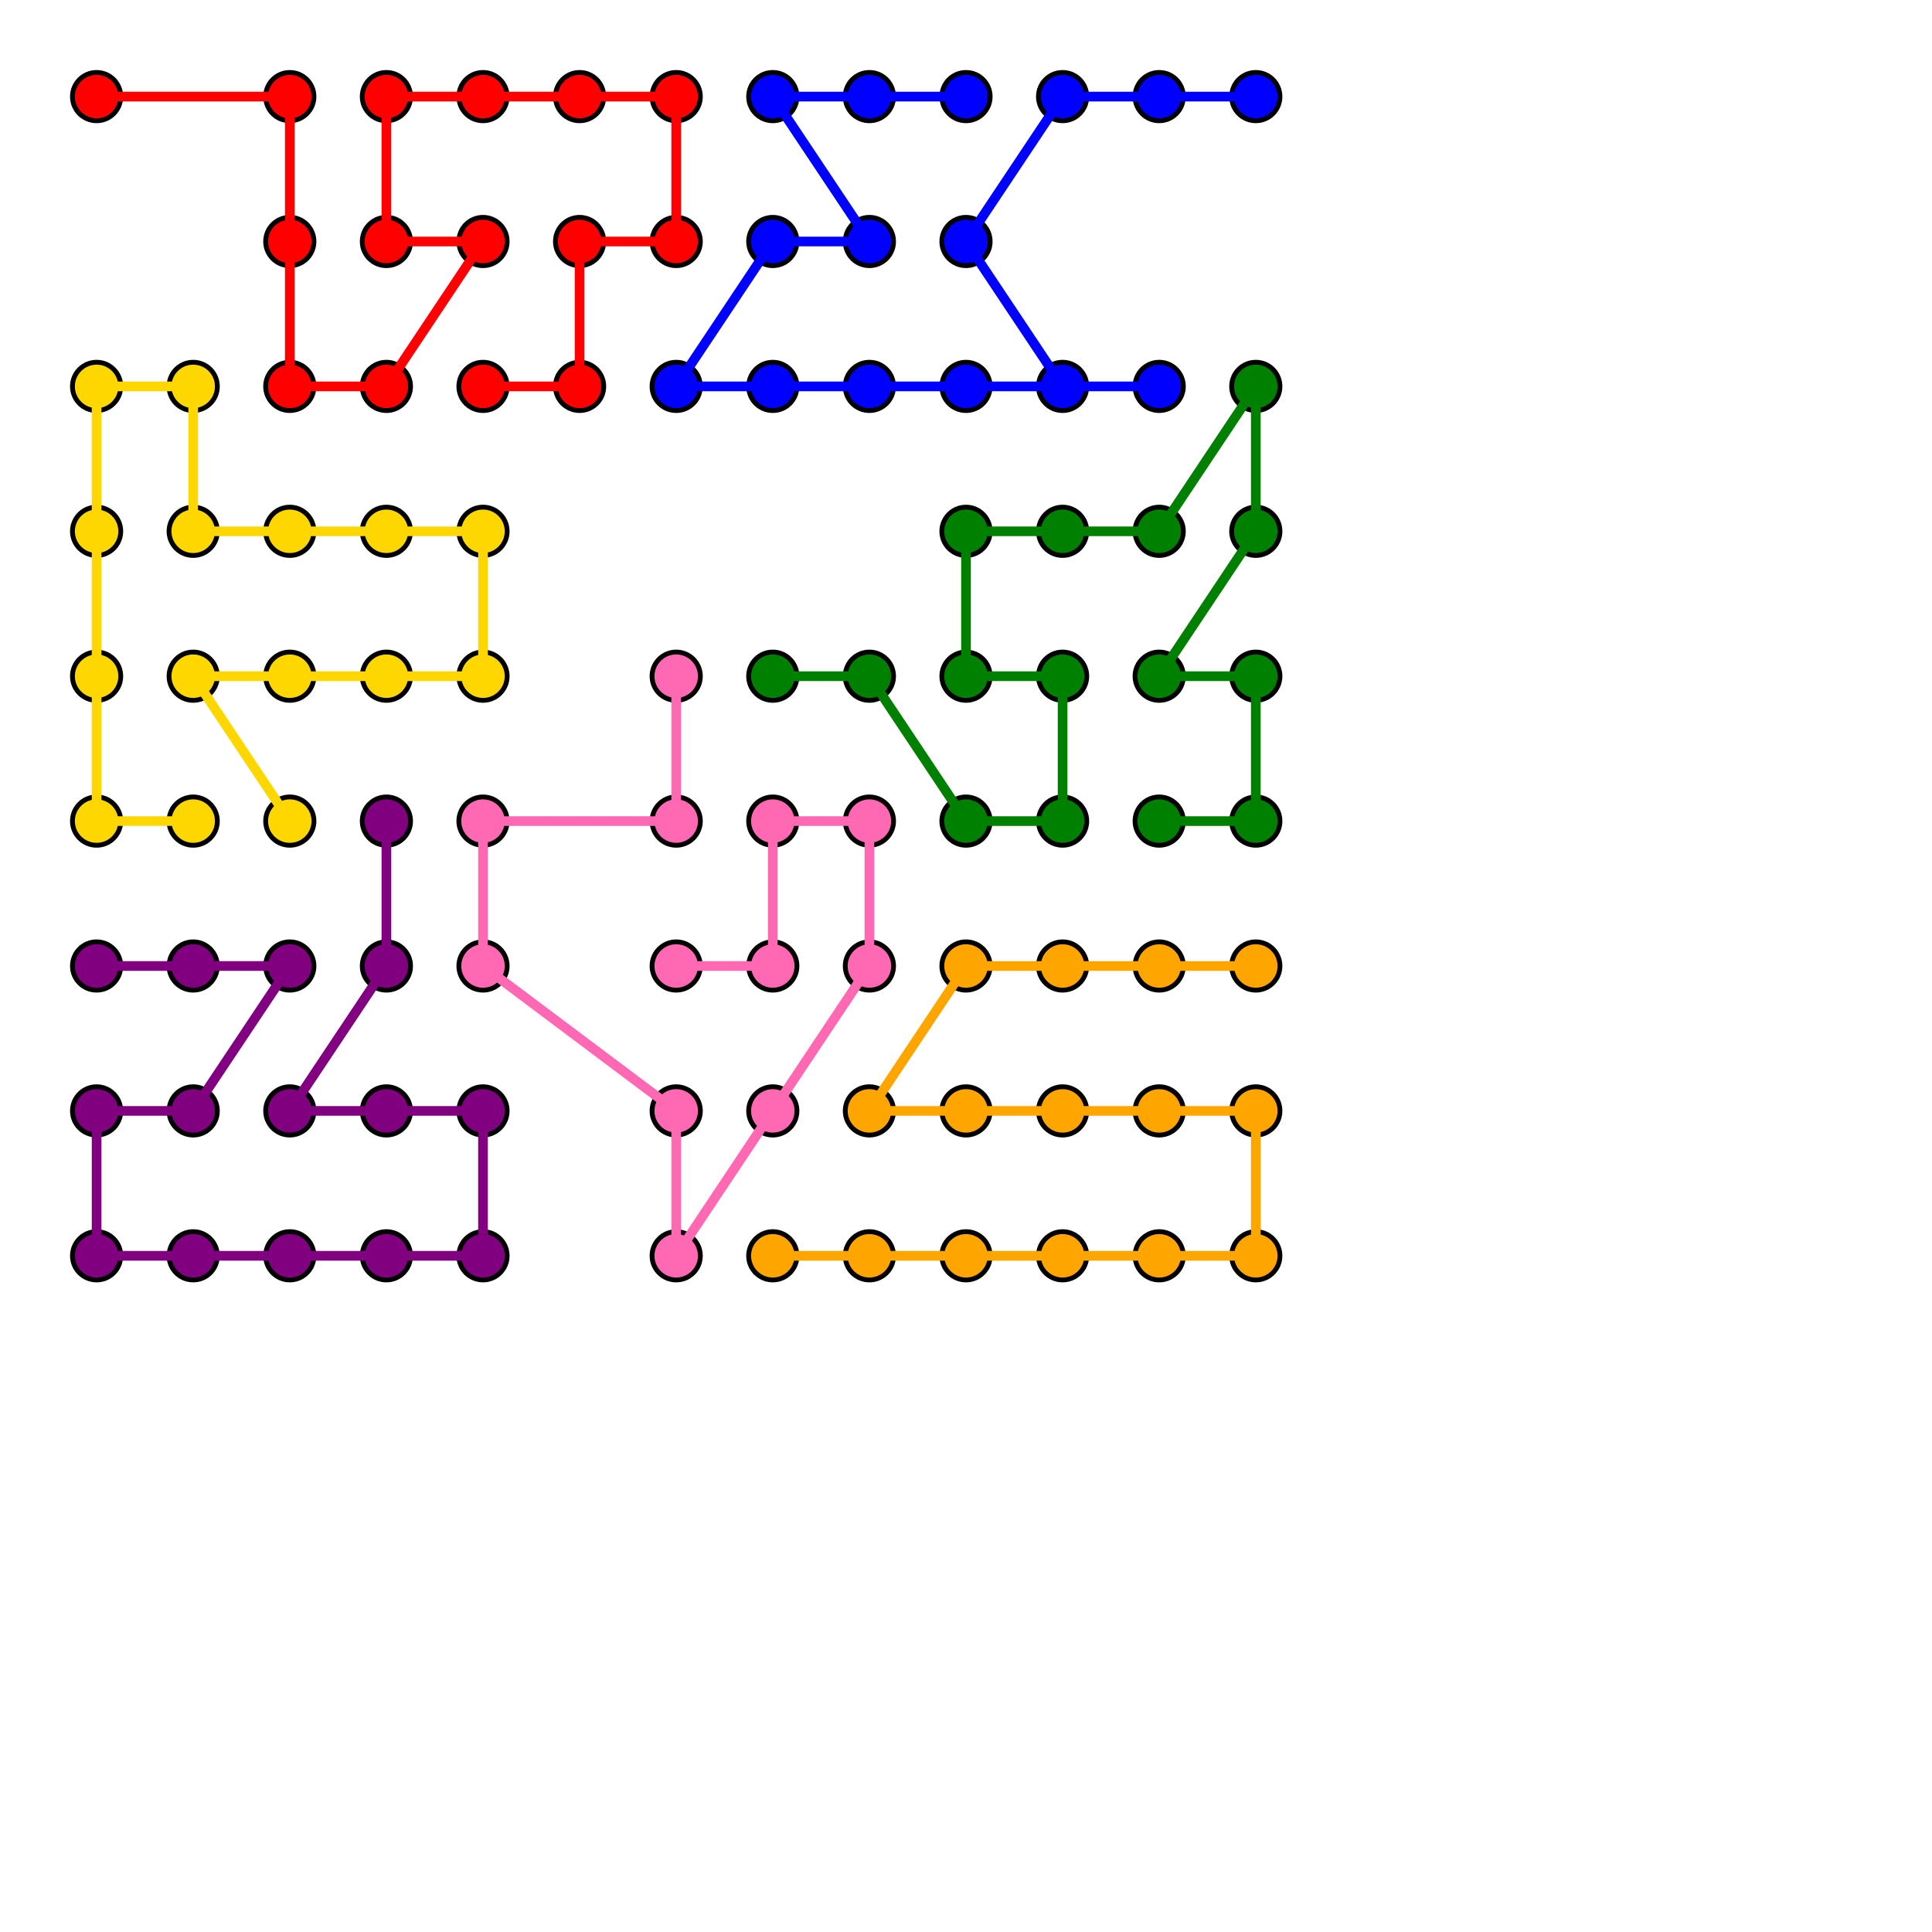
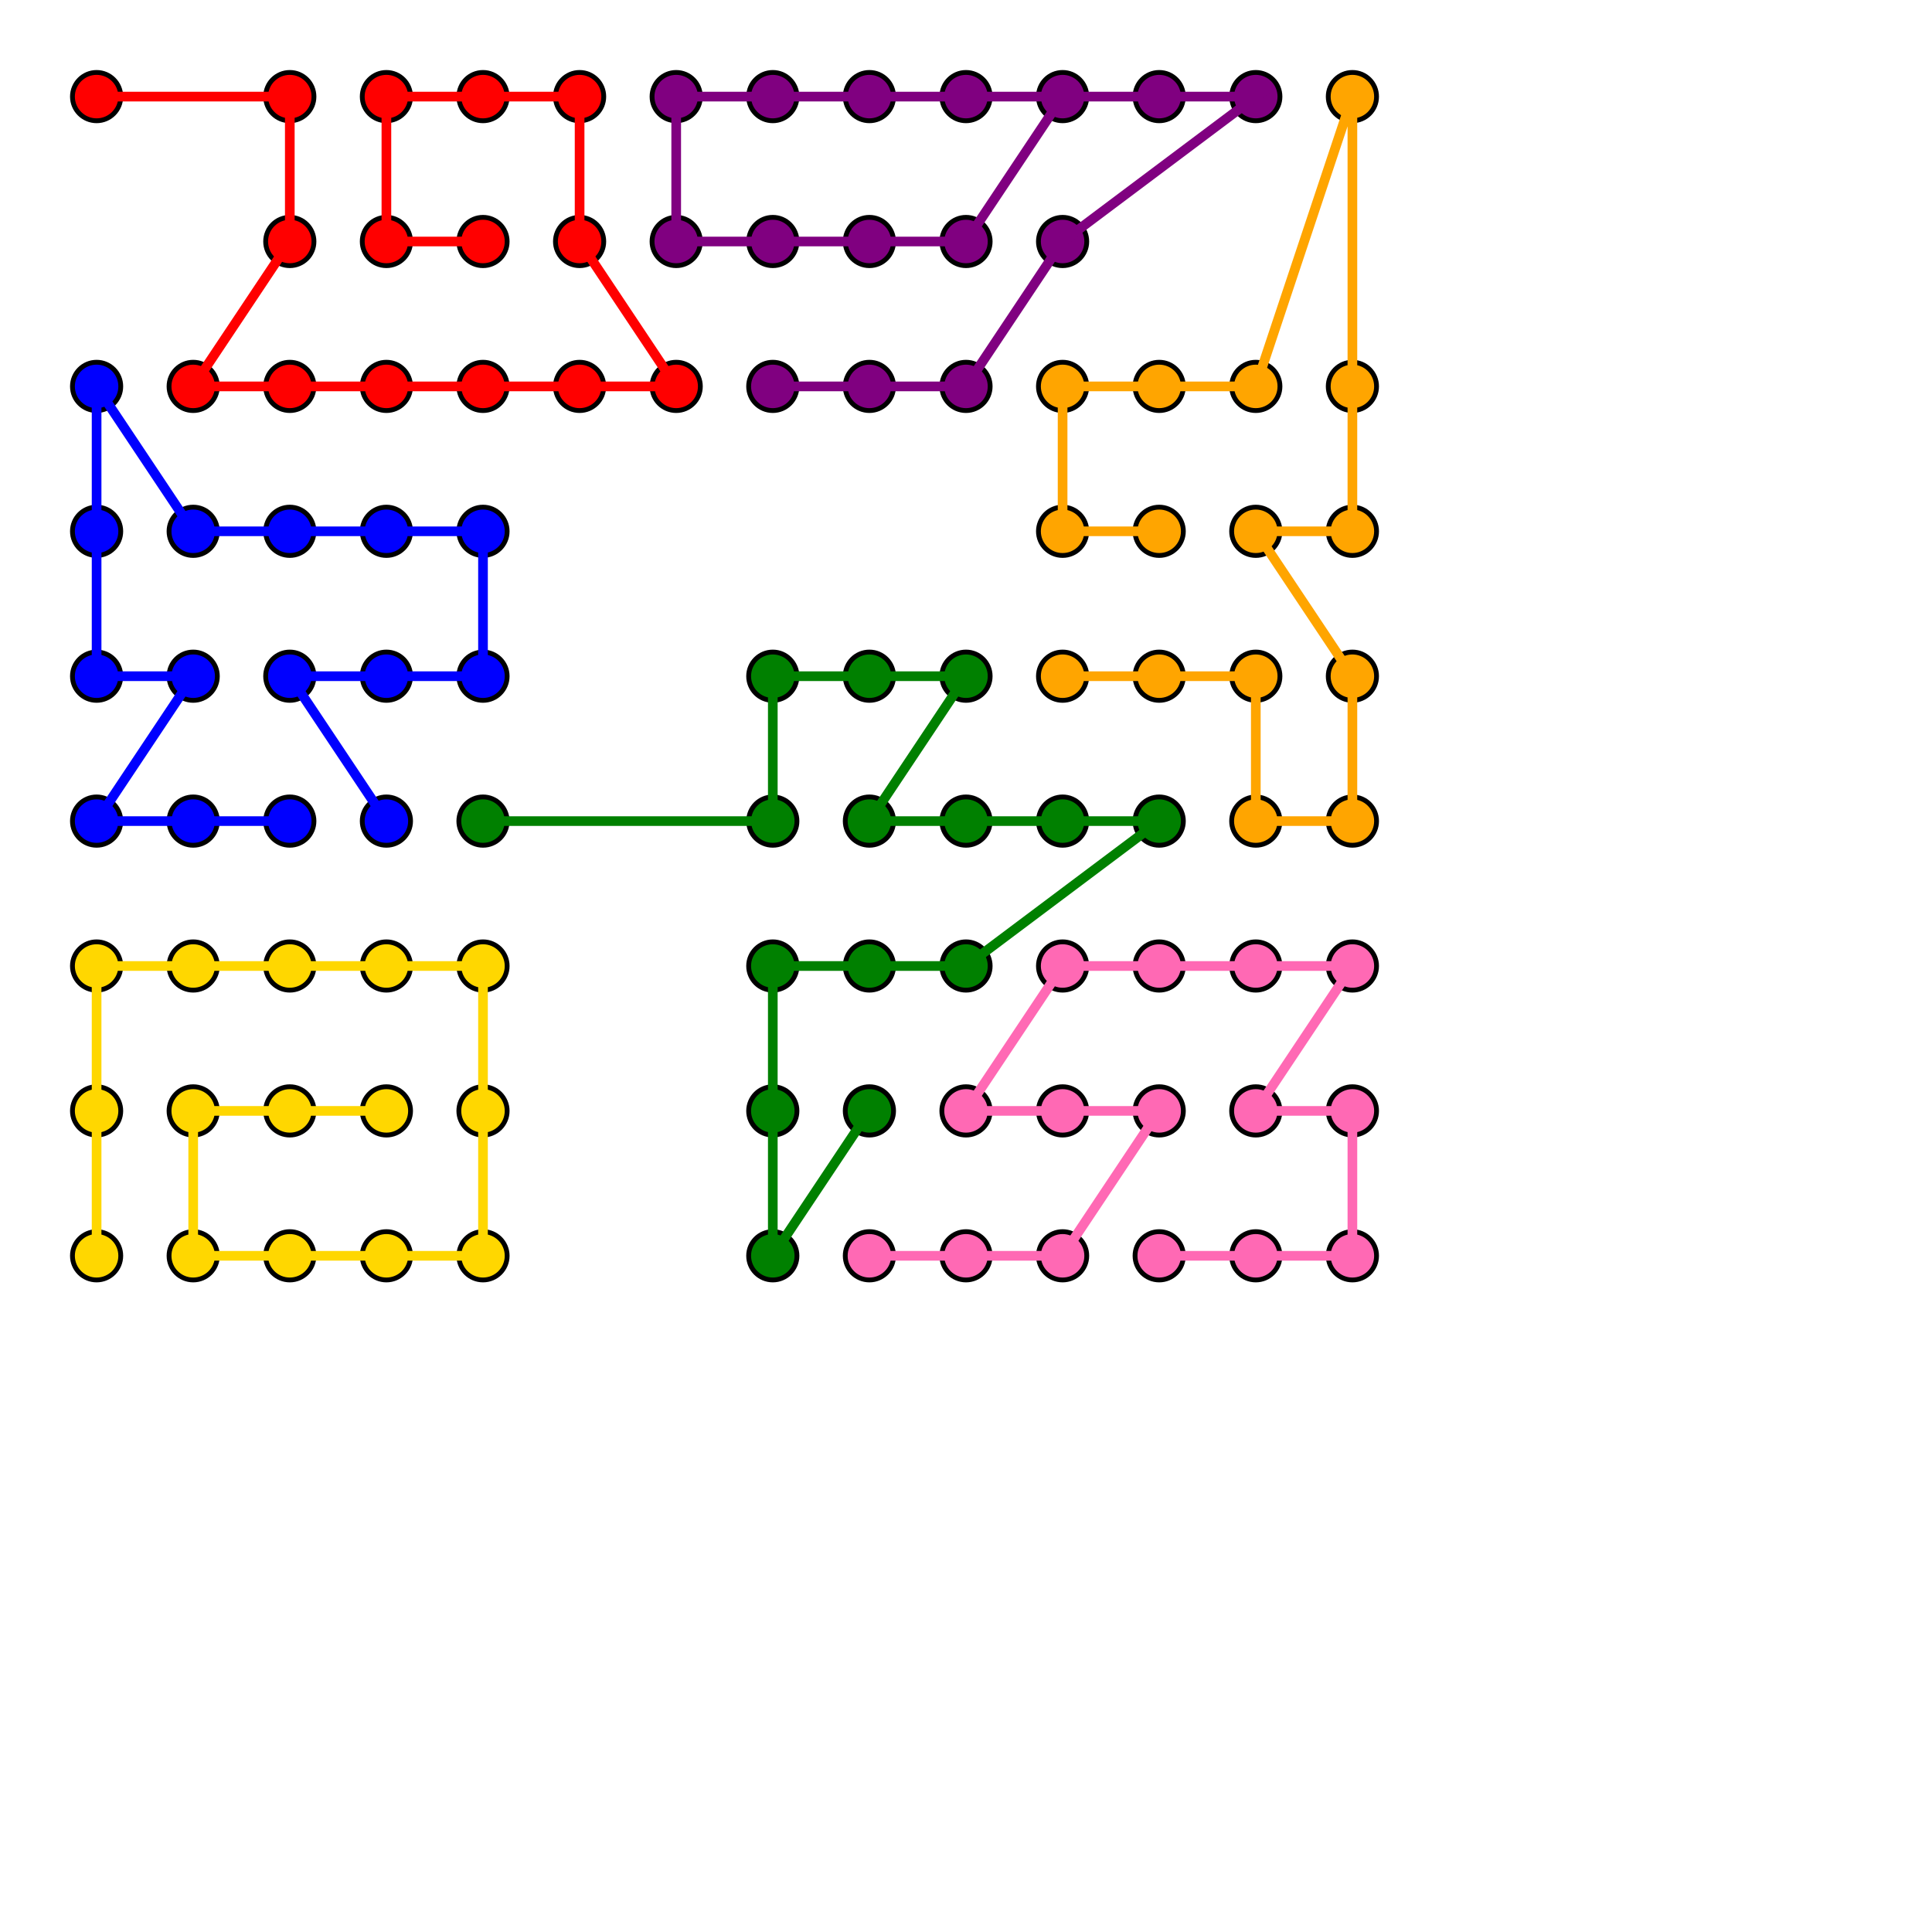
<svg height="400" width="400">
  <rect width="100%" height="100%" fill="white" />
  <circle cx="20" cy="20" r="5" stroke="black" stroke-width="1" fill="red" />
  <circle cx="60" cy="20" r="5" stroke="black" stroke-width="1" fill="red" />
  <circle cx="60" cy="50" r="5" stroke="black" stroke-width="1" fill="red" />
+   <circle cx="40" cy="80" r="5" stroke="black" stroke-width="1" fill="red" />
  <circle cx="60" cy="80" r="5" stroke="black" stroke-width="1" fill="red" />
  <circle cx="80" cy="80" r="5" stroke="black" stroke-width="1" fill="red" />
+   <circle cx="100" cy="80" r="5" stroke="black" stroke-width="1" fill="red" />
+   <circle cx="120" cy="80" r="5" stroke="black" stroke-width="1" fill="red" />
+   <circle cx="140" cy="80" r="5" stroke="black" stroke-width="1" fill="red" />
+   <circle cx="120" cy="50" r="5" stroke="black" stroke-width="1" fill="red" />
+   <circle cx="120" cy="20" r="5" stroke="black" stroke-width="1" fill="red" />
+   <circle cx="100" cy="20" r="5" stroke="black" stroke-width="1" fill="red" />
+   <circle cx="80" cy="20" r="5" stroke="black" stroke-width="1" fill="red" />
+   <circle cx="80" cy="50" r="5" stroke="black" stroke-width="1" fill="red" />
  <circle cx="100" cy="50" r="5" stroke="black" stroke-width="1" fill="red" />
-   <circle cx="80" cy="50" r="5" stroke="black" stroke-width="1" fill="red" />
-   <circle cx="80" cy="20" r="5" stroke="black" stroke-width="1" fill="red" />
-   <circle cx="100" cy="20" r="5" stroke="black" stroke-width="1" fill="red" />
-   <circle cx="120" cy="20" r="5" stroke="black" stroke-width="1" fill="red" />
-   <circle cx="140" cy="20" r="5" stroke="black" stroke-width="1" fill="red" />
-   <circle cx="140" cy="50" r="5" stroke="black" stroke-width="1" fill="red" />
-   <circle cx="120" cy="50" r="5" stroke="black" stroke-width="1" fill="red" />
-   <circle cx="120" cy="80" r="5" stroke="black" stroke-width="1" fill="red" />
-   <circle cx="100" cy="80" r="5" stroke="black" stroke-width="1" fill="red" />
-   <polyline points="20,20 60,20 60,50 60,80 80,80 100,50 80,50 80,20 100,20 120,20 140,20 140,50 120,50 120,80 100,80 " fill="none" stroke="red" stroke-width="2" />
+   <polyline points="20,20 60,20 60,50 40,80 60,80 80,80 100,80 120,80 140,80 120,50 120,20 100,20 80,20 80,50 100,50 " fill="none" stroke="red" stroke-width="2" />
+   <circle cx="180" cy="230" r="5" stroke="black" stroke-width="1" fill="green" />
+   <circle cx="160" cy="260" r="5" stroke="black" stroke-width="1" fill="green" />
+   <circle cx="160" cy="230" r="5" stroke="black" stroke-width="1" fill="green" />
+   <circle cx="160" cy="200" r="5" stroke="black" stroke-width="1" fill="green" />
+   <circle cx="180" cy="200" r="5" stroke="black" stroke-width="1" fill="green" />
+   <circle cx="200" cy="200" r="5" stroke="black" stroke-width="1" fill="green" />
  <circle cx="240" cy="170" r="5" stroke="black" stroke-width="1" fill="green" />
-   <circle cx="260" cy="170" r="5" stroke="black" stroke-width="1" fill="green" />
-   <circle cx="260" cy="140" r="5" stroke="black" stroke-width="1" fill="green" />
-   <circle cx="240" cy="140" r="5" stroke="black" stroke-width="1" fill="green" />
-   <circle cx="260" cy="110" r="5" stroke="black" stroke-width="1" fill="green" />
-   <circle cx="260" cy="80" r="5" stroke="black" stroke-width="1" fill="green" />
-   <circle cx="240" cy="110" r="5" stroke="black" stroke-width="1" fill="green" />
-   <circle cx="220" cy="110" r="5" stroke="black" stroke-width="1" fill="green" />
-   <circle cx="200" cy="110" r="5" stroke="black" stroke-width="1" fill="green" />
-   <circle cx="200" cy="140" r="5" stroke="black" stroke-width="1" fill="green" />
-   <circle cx="220" cy="140" r="5" stroke="black" stroke-width="1" fill="green" />
  <circle cx="220" cy="170" r="5" stroke="black" stroke-width="1" fill="green" />
  <circle cx="200" cy="170" r="5" stroke="black" stroke-width="1" fill="green" />
+   <circle cx="180" cy="170" r="5" stroke="black" stroke-width="1" fill="green" />
+   <circle cx="200" cy="140" r="5" stroke="black" stroke-width="1" fill="green" />
  <circle cx="180" cy="140" r="5" stroke="black" stroke-width="1" fill="green" />
  <circle cx="160" cy="140" r="5" stroke="black" stroke-width="1" fill="green" />
-   <polyline points="240,170 260,170 260,140 240,140 260,110 260,80 240,110 220,110 200,110 200,140 220,140 220,170 200,170 180,140 160,140 " fill="none" stroke="green" stroke-width="2" />
-   <circle cx="200" cy="20" r="5" stroke="black" stroke-width="1" fill="blue" />
-   <circle cx="180" cy="20" r="5" stroke="black" stroke-width="1" fill="blue" />
-   <circle cx="160" cy="20" r="5" stroke="black" stroke-width="1" fill="blue" />
-   <circle cx="180" cy="50" r="5" stroke="black" stroke-width="1" fill="blue" />
-   <circle cx="160" cy="50" r="5" stroke="black" stroke-width="1" fill="blue" />
-   <circle cx="140" cy="80" r="5" stroke="black" stroke-width="1" fill="blue" />
-   <circle cx="160" cy="80" r="5" stroke="black" stroke-width="1" fill="blue" />
-   <circle cx="180" cy="80" r="5" stroke="black" stroke-width="1" fill="blue" />
-   <circle cx="200" cy="80" r="5" stroke="black" stroke-width="1" fill="blue" />
-   <circle cx="240" cy="80" r="5" stroke="black" stroke-width="1" fill="blue" />
-   <circle cx="220" cy="80" r="5" stroke="black" stroke-width="1" fill="blue" />
-   <circle cx="200" cy="50" r="5" stroke="black" stroke-width="1" fill="blue" />
-   <circle cx="220" cy="20" r="5" stroke="black" stroke-width="1" fill="blue" />
-   <circle cx="240" cy="20" r="5" stroke="black" stroke-width="1" fill="blue" />
-   <circle cx="260" cy="20" r="5" stroke="black" stroke-width="1" fill="blue" />
-   <polyline points="200,20 180,20 160,20 180,50 160,50 140,80 160,80 180,80 200,80 240,80 220,80 200,50 220,20 240,20 260,20 " fill="none" stroke="blue" stroke-width="2" />
-   <circle cx="260" cy="200" r="5" stroke="black" stroke-width="1" fill="orange" />
-   <circle cx="240" cy="200" r="5" stroke="black" stroke-width="1" fill="orange" />
-   <circle cx="220" cy="200" r="5" stroke="black" stroke-width="1" fill="orange" />
-   <circle cx="200" cy="200" r="5" stroke="black" stroke-width="1" fill="orange" />
-   <circle cx="180" cy="230" r="5" stroke="black" stroke-width="1" fill="orange" />
-   <circle cx="200" cy="230" r="5" stroke="black" stroke-width="1" fill="orange" />
-   <circle cx="220" cy="230" r="5" stroke="black" stroke-width="1" fill="orange" />
-   <circle cx="240" cy="230" r="5" stroke="black" stroke-width="1" fill="orange" />
-   <circle cx="260" cy="230" r="5" stroke="black" stroke-width="1" fill="orange" />
-   <circle cx="260" cy="260" r="5" stroke="black" stroke-width="1" fill="orange" />
-   <circle cx="240" cy="260" r="5" stroke="black" stroke-width="1" fill="orange" />
-   <circle cx="220" cy="260" r="5" stroke="black" stroke-width="1" fill="orange" />
-   <circle cx="200" cy="260" r="5" stroke="black" stroke-width="1" fill="orange" />
-   <circle cx="180" cy="260" r="5" stroke="black" stroke-width="1" fill="orange" />
-   <circle cx="160" cy="260" r="5" stroke="black" stroke-width="1" fill="orange" />
-   <polyline points="260,200 240,200 220,200 200,200 180,230 200,230 220,230 240,230 260,230 260,260 240,260 220,260 200,260 180,260 160,260 " fill="none" stroke="orange" stroke-width="2" />
-   <circle cx="80" cy="170" r="5" stroke="black" stroke-width="1" fill="purple" />
-   <circle cx="80" cy="200" r="5" stroke="black" stroke-width="1" fill="purple" />
-   <circle cx="60" cy="230" r="5" stroke="black" stroke-width="1" fill="purple" />
-   <circle cx="80" cy="230" r="5" stroke="black" stroke-width="1" fill="purple" />
-   <circle cx="100" cy="230" r="5" stroke="black" stroke-width="1" fill="purple" />
-   <circle cx="100" cy="260" r="5" stroke="black" stroke-width="1" fill="purple" />
-   <circle cx="80" cy="260" r="5" stroke="black" stroke-width="1" fill="purple" />
-   <circle cx="60" cy="260" r="5" stroke="black" stroke-width="1" fill="purple" />
-   <circle cx="40" cy="260" r="5" stroke="black" stroke-width="1" fill="purple" />
-   <circle cx="20" cy="260" r="5" stroke="black" stroke-width="1" fill="purple" />
-   <circle cx="20" cy="230" r="5" stroke="black" stroke-width="1" fill="purple" />
-   <circle cx="40" cy="230" r="5" stroke="black" stroke-width="1" fill="purple" />
-   <circle cx="60" cy="200" r="5" stroke="black" stroke-width="1" fill="purple" />
-   <circle cx="40" cy="200" r="5" stroke="black" stroke-width="1" fill="purple" />
-   <circle cx="20" cy="200" r="5" stroke="black" stroke-width="1" fill="purple" />
-   <polyline points="80,170 80,200 60,230 80,230 100,230 100,260 80,260 60,260 40,260 20,260 20,230 40,230 60,200 40,200 20,200 " fill="none" stroke="purple" stroke-width="2" />
-   <circle cx="40" cy="170" r="5" stroke="black" stroke-width="1" fill="gold" />
-   <circle cx="20" cy="170" r="5" stroke="black" stroke-width="1" fill="gold" />
-   <circle cx="20" cy="140" r="5" stroke="black" stroke-width="1" fill="gold" />
-   <circle cx="20" cy="110" r="5" stroke="black" stroke-width="1" fill="gold" />
-   <circle cx="20" cy="80" r="5" stroke="black" stroke-width="1" fill="gold" />
-   <circle cx="40" cy="80" r="5" stroke="black" stroke-width="1" fill="gold" />
-   <circle cx="40" cy="110" r="5" stroke="black" stroke-width="1" fill="gold" />
-   <circle cx="60" cy="110" r="5" stroke="black" stroke-width="1" fill="gold" />
-   <circle cx="80" cy="110" r="5" stroke="black" stroke-width="1" fill="gold" />
-   <circle cx="100" cy="110" r="5" stroke="black" stroke-width="1" fill="gold" />
-   <circle cx="100" cy="140" r="5" stroke="black" stroke-width="1" fill="gold" />
-   <circle cx="80" cy="140" r="5" stroke="black" stroke-width="1" fill="gold" />
-   <circle cx="60" cy="140" r="5" stroke="black" stroke-width="1" fill="gold" />
-   <circle cx="40" cy="140" r="5" stroke="black" stroke-width="1" fill="gold" />
-   <circle cx="60" cy="170" r="5" stroke="black" stroke-width="1" fill="gold" />
-   <polyline points="40,170 20,170 20,140 20,110 20,80 40,80 40,110 60,110 80,110 100,110 100,140 80,140 60,140 40,140 60,170 " fill="none" stroke="gold" stroke-width="2" />
-   <circle cx="140" cy="200" r="5" stroke="black" stroke-width="1" fill="hotpink" />
-   <circle cx="160" cy="200" r="5" stroke="black" stroke-width="1" fill="hotpink" />
-   <circle cx="160" cy="170" r="5" stroke="black" stroke-width="1" fill="hotpink" />
-   <circle cx="180" cy="170" r="5" stroke="black" stroke-width="1" fill="hotpink" />
-   <circle cx="180" cy="200" r="5" stroke="black" stroke-width="1" fill="hotpink" />
-   <circle cx="160" cy="230" r="5" stroke="black" stroke-width="1" fill="hotpink" />
-   <circle cx="140" cy="260" r="5" stroke="black" stroke-width="1" fill="hotpink" />
-   <circle cx="140" cy="230" r="5" stroke="black" stroke-width="1" fill="hotpink" />
-   <circle cx="100" cy="200" r="5" stroke="black" stroke-width="1" fill="hotpink" />
-   <circle cx="100" cy="170" r="5" stroke="black" stroke-width="1" fill="hotpink" />
-   <circle cx="140" cy="170" r="5" stroke="black" stroke-width="1" fill="hotpink" />
-   <circle cx="140" cy="140" r="5" stroke="black" stroke-width="1" fill="hotpink" />
-   <polyline points="140,200 160,200 160,170 180,170 180,200 160,230 140,260 140,230 100,200 100,170 140,170 140,140 " fill="none" stroke="hotpink" stroke-width="2" />
+   <circle cx="160" cy="170" r="5" stroke="black" stroke-width="1" fill="green" />
+   <circle cx="100" cy="170" r="5" stroke="black" stroke-width="1" fill="green" />
+   <polyline points="180,230 160,260 160,230 160,200 180,200 200,200 240,170 220,170 200,170 180,170 200,140 180,140 160,140 160,170 100,170 " fill="none" stroke="green" stroke-width="2" />
+   <circle cx="80" cy="170" r="5" stroke="black" stroke-width="1" fill="blue" />
+   <circle cx="60" cy="140" r="5" stroke="black" stroke-width="1" fill="blue" />
+   <circle cx="80" cy="140" r="5" stroke="black" stroke-width="1" fill="blue" />
+   <circle cx="100" cy="140" r="5" stroke="black" stroke-width="1" fill="blue" />
+   <circle cx="100" cy="110" r="5" stroke="black" stroke-width="1" fill="blue" />
+   <circle cx="80" cy="110" r="5" stroke="black" stroke-width="1" fill="blue" />
+   <circle cx="60" cy="110" r="5" stroke="black" stroke-width="1" fill="blue" />
+   <circle cx="40" cy="110" r="5" stroke="black" stroke-width="1" fill="blue" />
+   <circle cx="20" cy="80" r="5" stroke="black" stroke-width="1" fill="blue" />
+   <circle cx="20" cy="110" r="5" stroke="black" stroke-width="1" fill="blue" />
+   <circle cx="20" cy="140" r="5" stroke="black" stroke-width="1" fill="blue" />
+   <circle cx="40" cy="140" r="5" stroke="black" stroke-width="1" fill="blue" />
+   <circle cx="20" cy="170" r="5" stroke="black" stroke-width="1" fill="blue" />
+   <circle cx="40" cy="170" r="5" stroke="black" stroke-width="1" fill="blue" />
+   <circle cx="60" cy="170" r="5" stroke="black" stroke-width="1" fill="blue" />
+   <polyline points="80,170 60,140 80,140 100,140 100,110 80,110 60,110 40,110 20,80 20,110 20,140 40,140 20,170 40,170 60,170 " fill="none" stroke="blue" stroke-width="2" />
+   <circle cx="240" cy="110" r="5" stroke="black" stroke-width="1" fill="orange" />
+   <circle cx="220" cy="110" r="5" stroke="black" stroke-width="1" fill="orange" />
+   <circle cx="220" cy="80" r="5" stroke="black" stroke-width="1" fill="orange" />
+   <circle cx="240" cy="80" r="5" stroke="black" stroke-width="1" fill="orange" />
+   <circle cx="260" cy="80" r="5" stroke="black" stroke-width="1" fill="orange" />
+   <circle cx="280" cy="20" r="5" stroke="black" stroke-width="1" fill="orange" />
+   <circle cx="280" cy="80" r="5" stroke="black" stroke-width="1" fill="orange" />
+   <circle cx="280" cy="110" r="5" stroke="black" stroke-width="1" fill="orange" />
+   <circle cx="260" cy="110" r="5" stroke="black" stroke-width="1" fill="orange" />
+   <circle cx="280" cy="140" r="5" stroke="black" stroke-width="1" fill="orange" />
+   <circle cx="280" cy="170" r="5" stroke="black" stroke-width="1" fill="orange" />
+   <circle cx="260" cy="170" r="5" stroke="black" stroke-width="1" fill="orange" />
+   <circle cx="260" cy="140" r="5" stroke="black" stroke-width="1" fill="orange" />
+   <circle cx="240" cy="140" r="5" stroke="black" stroke-width="1" fill="orange" />
+   <circle cx="220" cy="140" r="5" stroke="black" stroke-width="1" fill="orange" />
+   <polyline points="240,110 220,110 220,80 240,80 260,80 280,20 280,80 280,110 260,110 280,140 280,170 260,170 260,140 240,140 220,140 " fill="none" stroke="orange" stroke-width="2" />
+   <circle cx="220" cy="20" r="5" stroke="black" stroke-width="1" fill="purple" />
+   <circle cx="200" cy="50" r="5" stroke="black" stroke-width="1" fill="purple" />
+   <circle cx="180" cy="50" r="5" stroke="black" stroke-width="1" fill="purple" />
+   <circle cx="160" cy="50" r="5" stroke="black" stroke-width="1" fill="purple" />
+   <circle cx="140" cy="50" r="5" stroke="black" stroke-width="1" fill="purple" />
+   <circle cx="140" cy="20" r="5" stroke="black" stroke-width="1" fill="purple" />
+   <circle cx="160" cy="20" r="5" stroke="black" stroke-width="1" fill="purple" />
+   <circle cx="180" cy="20" r="5" stroke="black" stroke-width="1" fill="purple" />
+   <circle cx="200" cy="20" r="5" stroke="black" stroke-width="1" fill="purple" />
+   <circle cx="240" cy="20" r="5" stroke="black" stroke-width="1" fill="purple" />
+   <circle cx="260" cy="20" r="5" stroke="black" stroke-width="1" fill="purple" />
+   <circle cx="220" cy="50" r="5" stroke="black" stroke-width="1" fill="purple" />
+   <circle cx="200" cy="80" r="5" stroke="black" stroke-width="1" fill="purple" />
+   <circle cx="180" cy="80" r="5" stroke="black" stroke-width="1" fill="purple" />
+   <circle cx="160" cy="80" r="5" stroke="black" stroke-width="1" fill="purple" />
+   <polyline points="220,20 200,50 180,50 160,50 140,50 140,20 160,20 180,20 200,20 240,20 260,20 220,50 200,80 180,80 160,80 " fill="none" stroke="purple" stroke-width="2" />
+   <circle cx="20" cy="260" r="5" stroke="black" stroke-width="1" fill="gold" />
+   <circle cx="20" cy="230" r="5" stroke="black" stroke-width="1" fill="gold" />
+   <circle cx="20" cy="200" r="5" stroke="black" stroke-width="1" fill="gold" />
+   <circle cx="40" cy="200" r="5" stroke="black" stroke-width="1" fill="gold" />
+   <circle cx="60" cy="200" r="5" stroke="black" stroke-width="1" fill="gold" />
+   <circle cx="80" cy="200" r="5" stroke="black" stroke-width="1" fill="gold" />
+   <circle cx="100" cy="200" r="5" stroke="black" stroke-width="1" fill="gold" />
+   <circle cx="100" cy="230" r="5" stroke="black" stroke-width="1" fill="gold" />
+   <circle cx="100" cy="260" r="5" stroke="black" stroke-width="1" fill="gold" />
+   <circle cx="80" cy="260" r="5" stroke="black" stroke-width="1" fill="gold" />
+   <circle cx="60" cy="260" r="5" stroke="black" stroke-width="1" fill="gold" />
+   <circle cx="40" cy="260" r="5" stroke="black" stroke-width="1" fill="gold" />
+   <circle cx="40" cy="230" r="5" stroke="black" stroke-width="1" fill="gold" />
+   <circle cx="60" cy="230" r="5" stroke="black" stroke-width="1" fill="gold" />
+   <circle cx="80" cy="230" r="5" stroke="black" stroke-width="1" fill="gold" />
+   <polyline points="20,260 20,230 20,200 40,200 60,200 80,200 100,200 100,230 100,260 80,260 60,260 40,260 40,230 60,230 80,230 " fill="none" stroke="gold" stroke-width="2" />
+   <circle cx="240" cy="260" r="5" stroke="black" stroke-width="1" fill="hotpink" />
+   <circle cx="260" cy="260" r="5" stroke="black" stroke-width="1" fill="hotpink" />
+   <circle cx="280" cy="260" r="5" stroke="black" stroke-width="1" fill="hotpink" />
+   <circle cx="280" cy="230" r="5" stroke="black" stroke-width="1" fill="hotpink" />
+   <circle cx="260" cy="230" r="5" stroke="black" stroke-width="1" fill="hotpink" />
+   <circle cx="280" cy="200" r="5" stroke="black" stroke-width="1" fill="hotpink" />
+   <circle cx="260" cy="200" r="5" stroke="black" stroke-width="1" fill="hotpink" />
+   <circle cx="240" cy="200" r="5" stroke="black" stroke-width="1" fill="hotpink" />
+   <circle cx="220" cy="200" r="5" stroke="black" stroke-width="1" fill="hotpink" />
+   <circle cx="200" cy="230" r="5" stroke="black" stroke-width="1" fill="hotpink" />
+   <circle cx="220" cy="230" r="5" stroke="black" stroke-width="1" fill="hotpink" />
+   <circle cx="240" cy="230" r="5" stroke="black" stroke-width="1" fill="hotpink" />
+   <circle cx="220" cy="260" r="5" stroke="black" stroke-width="1" fill="hotpink" />
+   <circle cx="200" cy="260" r="5" stroke="black" stroke-width="1" fill="hotpink" />
+   <circle cx="180" cy="260" r="5" stroke="black" stroke-width="1" fill="hotpink" />
+   <polyline points="240,260 260,260 280,260 280,230 260,230 280,200 260,200 240,200 220,200 200,230 220,230 240,230 220,260 200,260 180,260 " fill="none" stroke="hotpink" stroke-width="2" />
</svg>
